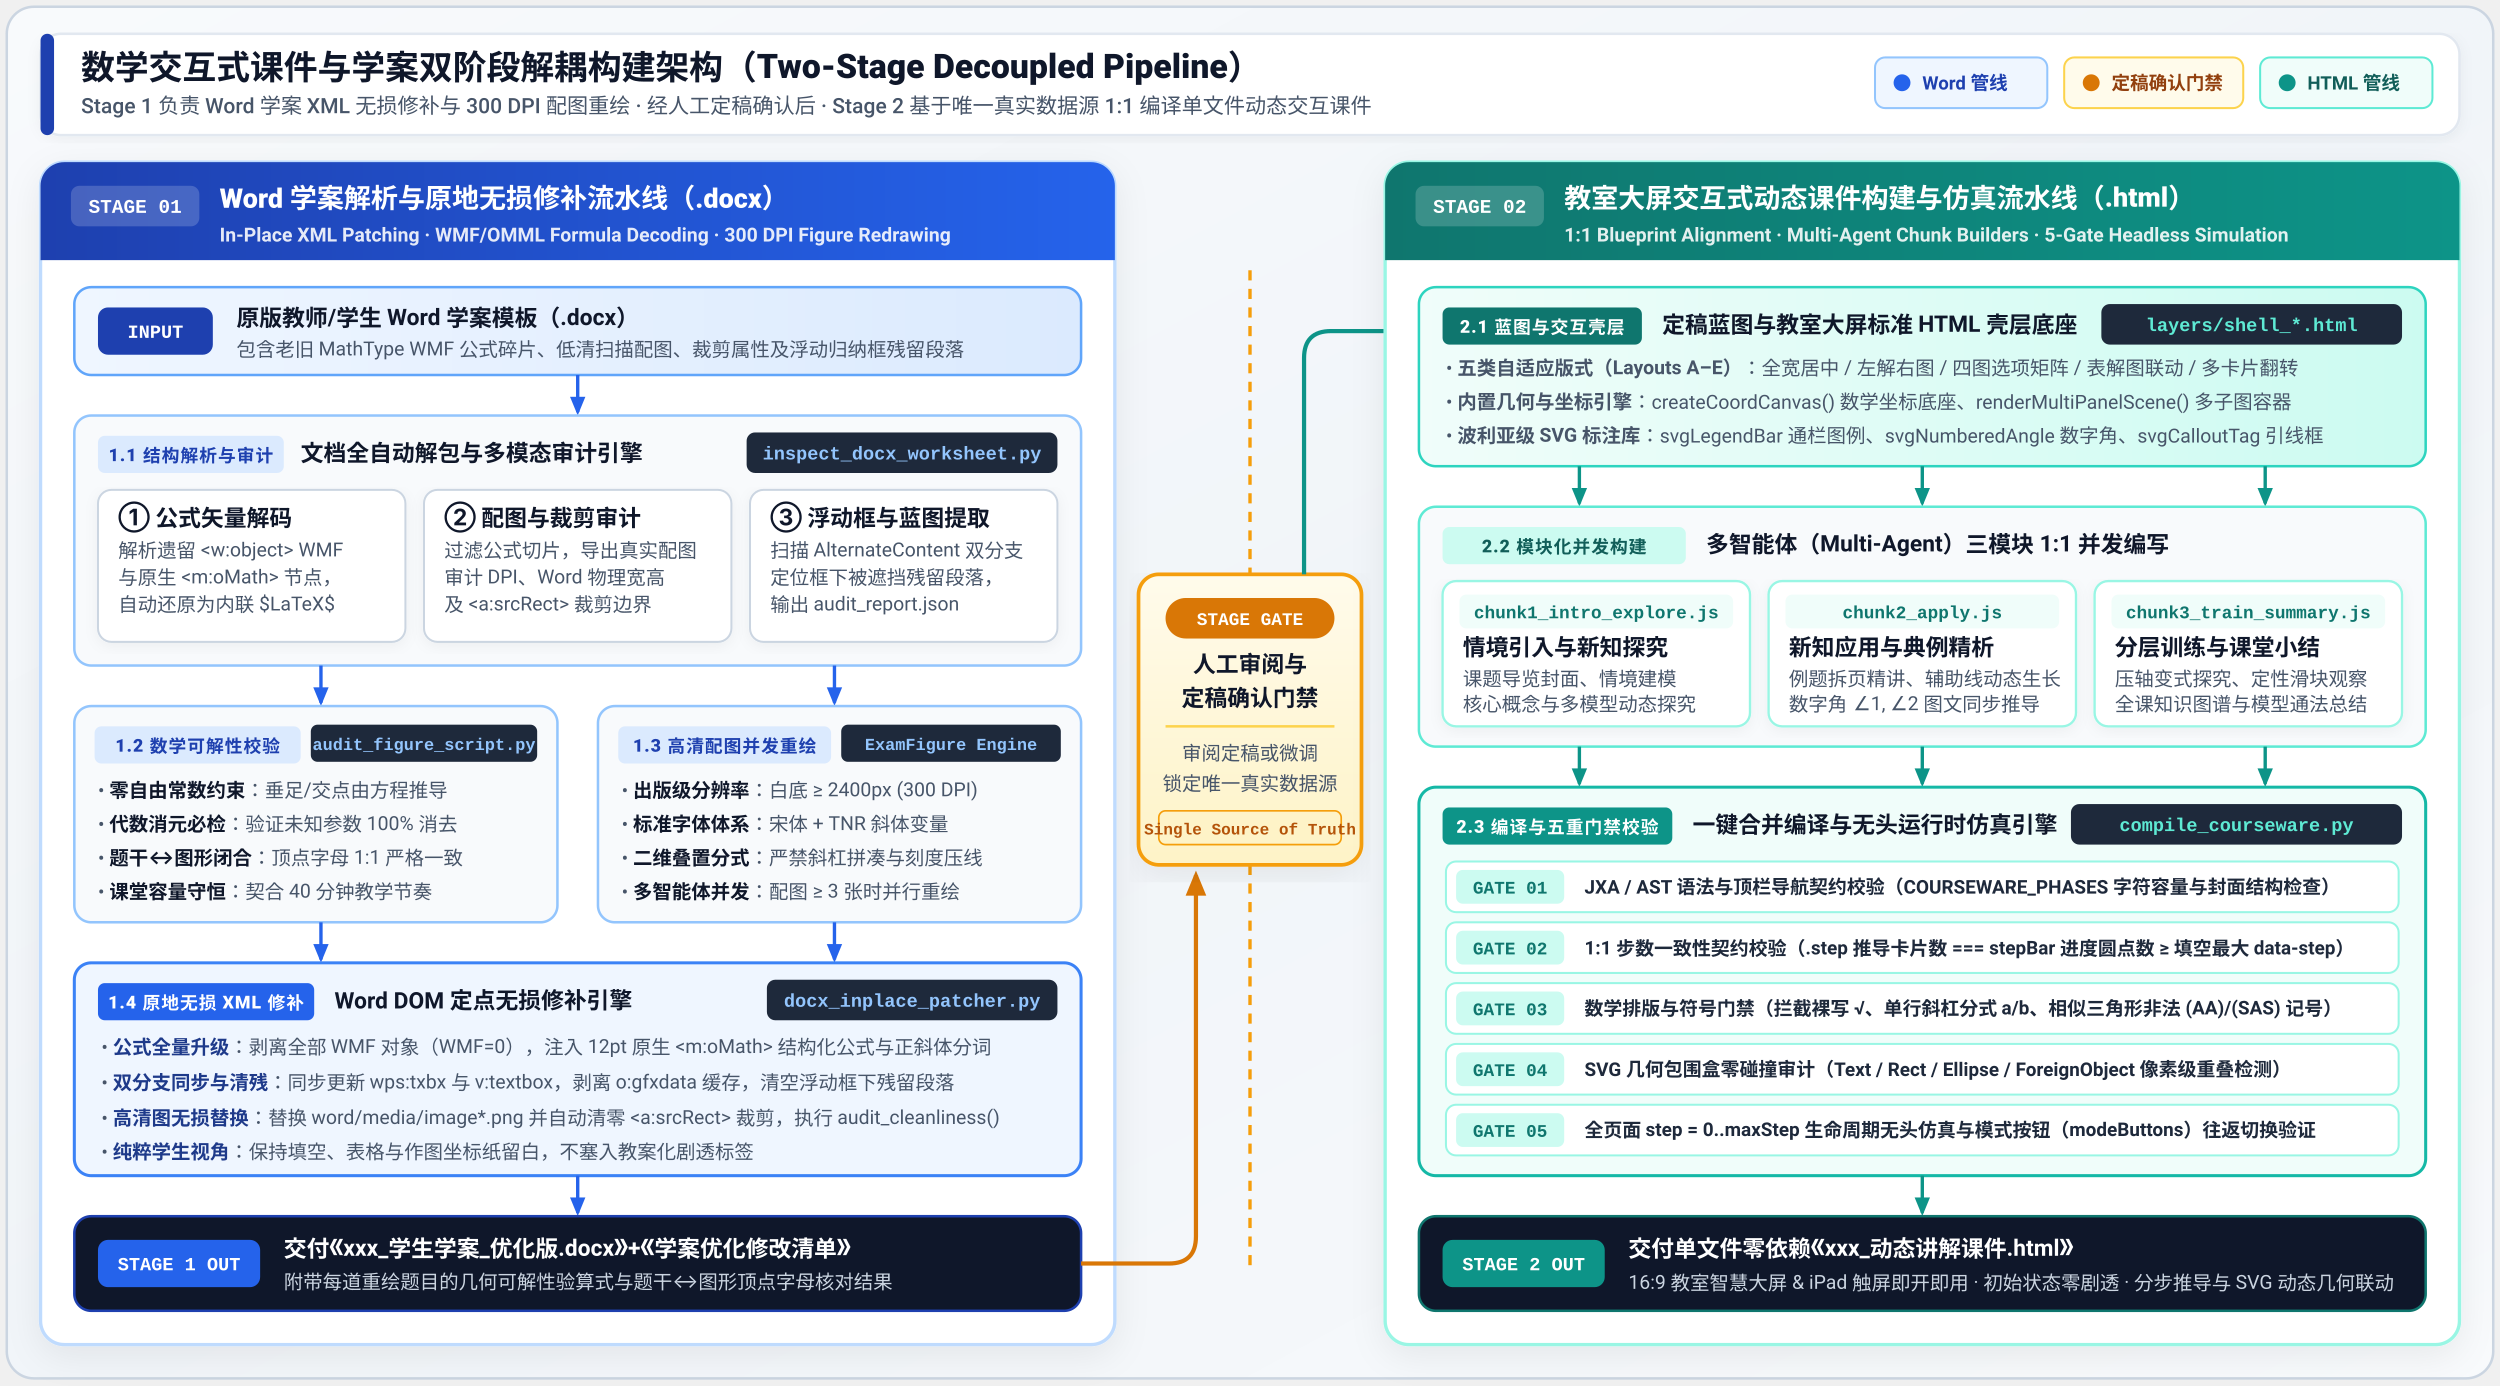
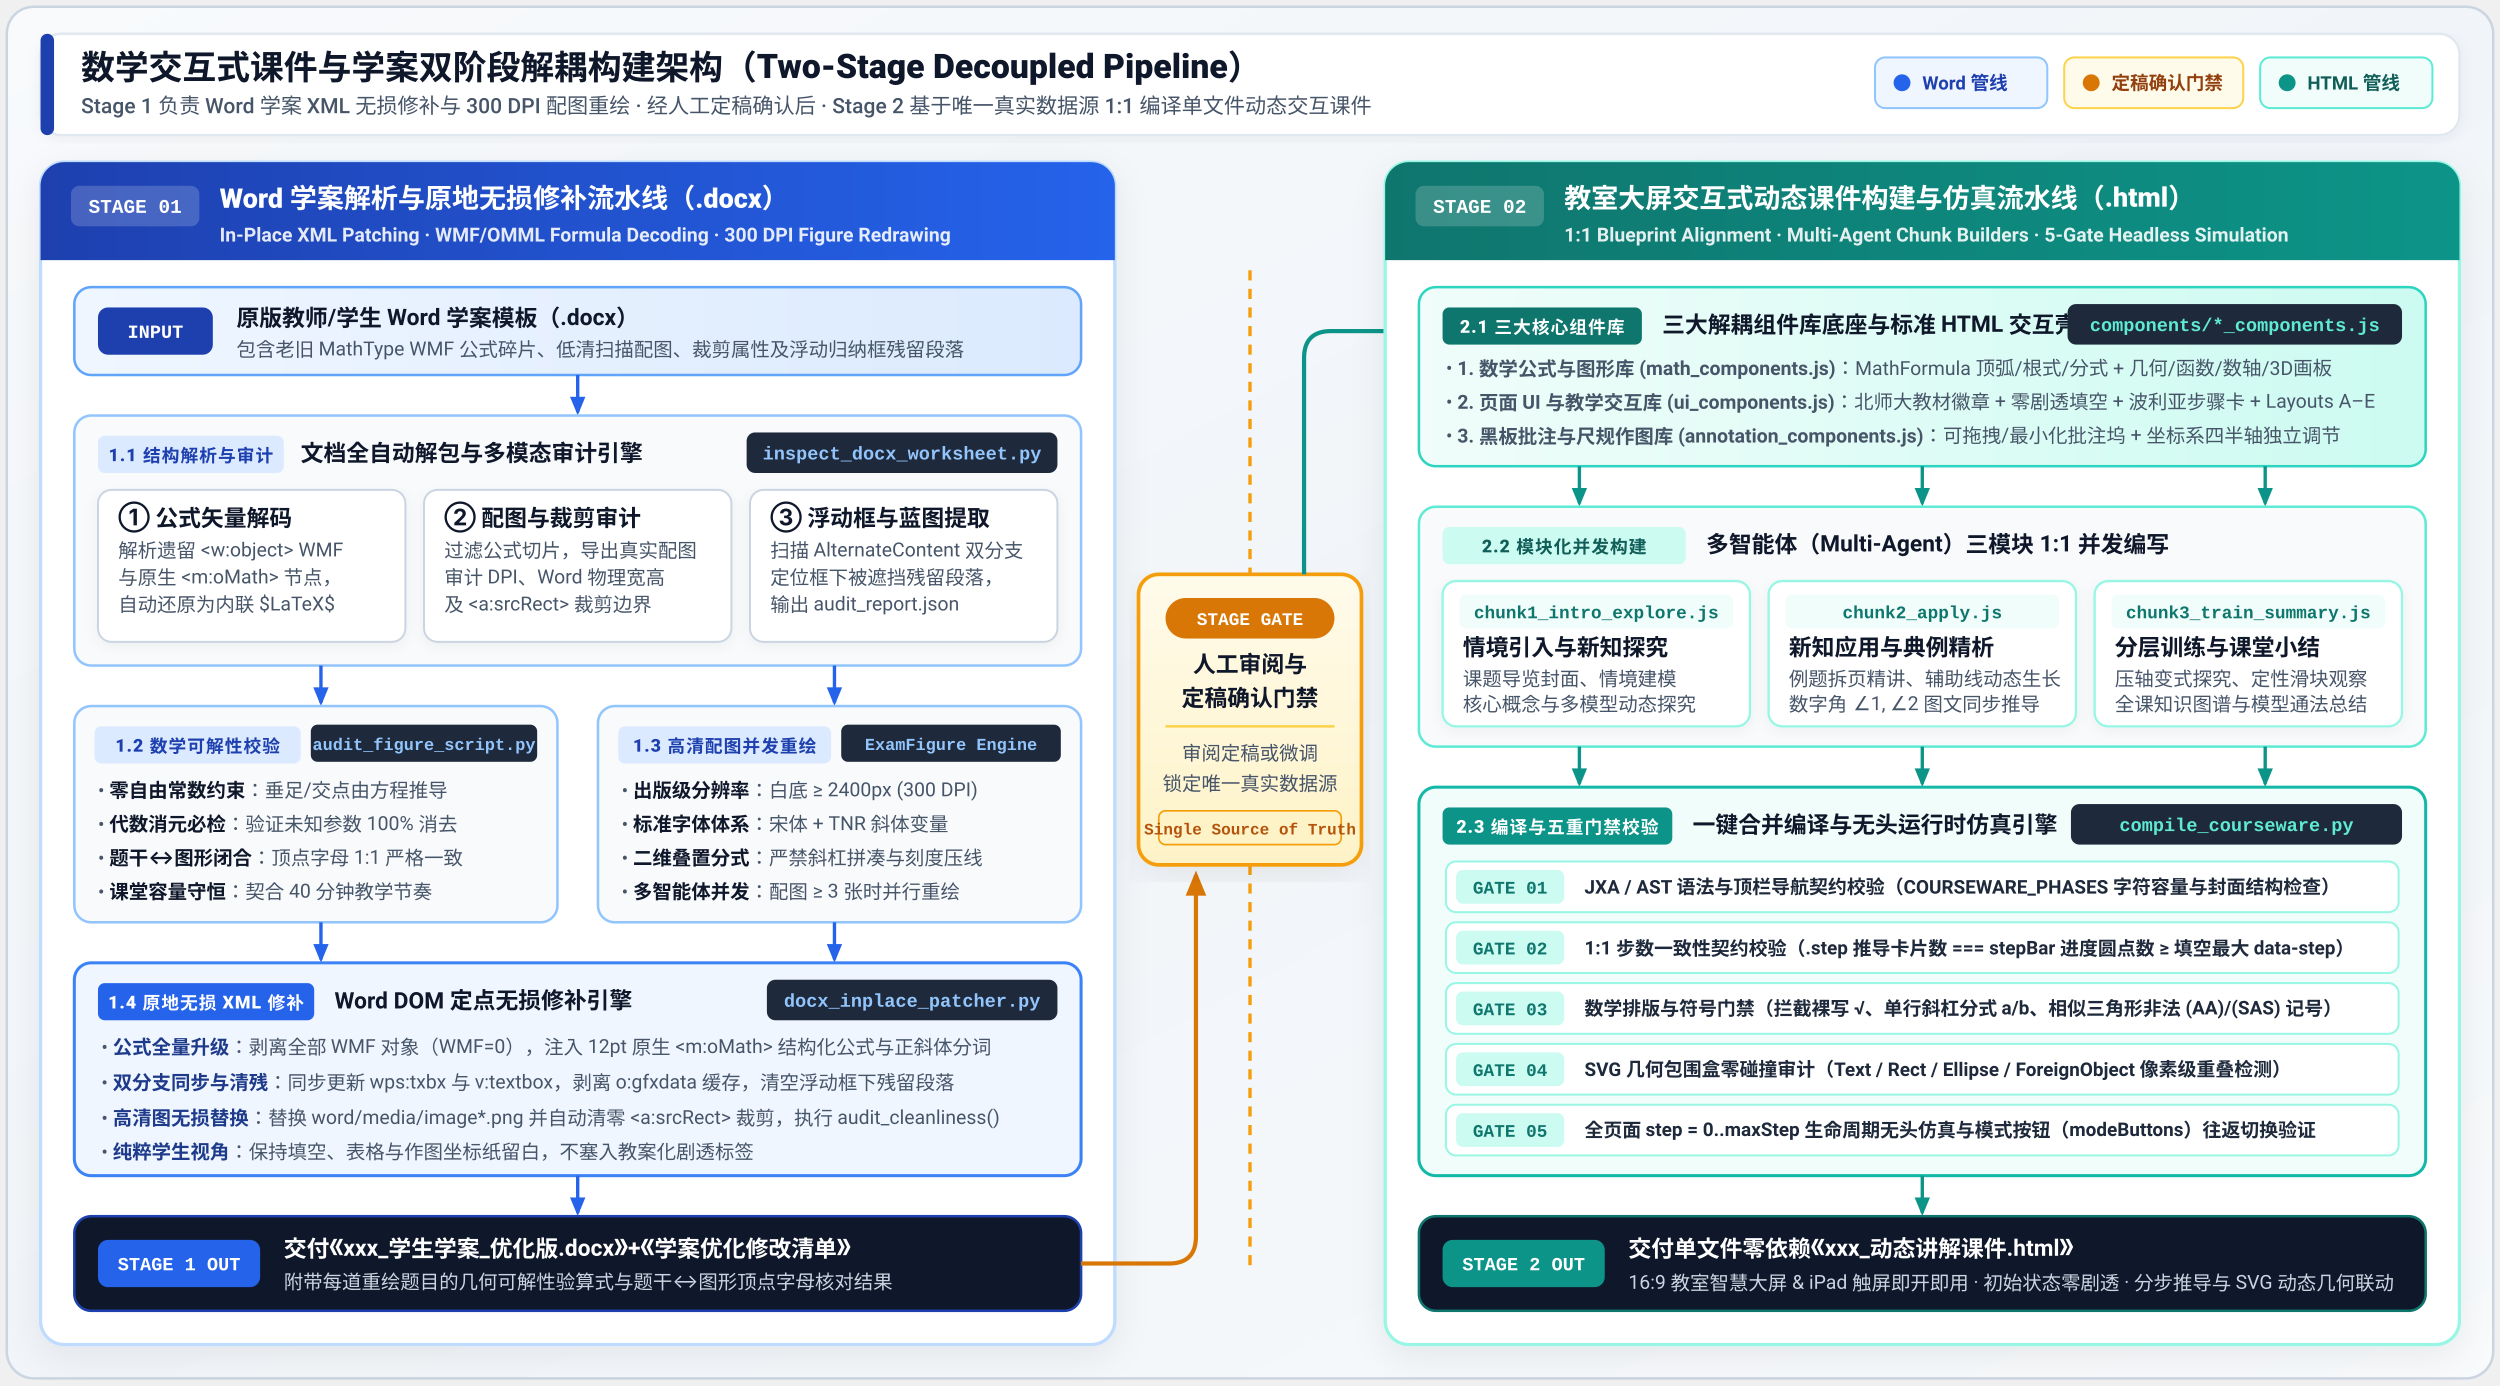
<svg xmlns="http://www.w3.org/2000/svg" viewBox="0 0 1480 820" width="100%" height="100%">
  <defs>
    <style>
      .font-sans { font-family: -apple-system, BlinkMacSystemFont, "PingFang SC", "Microsoft YaHei", "Segoe UI", Roboto, sans-serif; }
      .font-mono { font-family: "SFMono-Regular", Consolas, "Liberation Mono", Menlo, monospace; }
      .title-main { font-size: 20px; font-weight: 800; fill: #0f172a; }
      .title-sub { font-size: 12.5px; font-weight: 500; fill: #475569; }
      .stage-hdr { font-size: 16px; font-weight: 800; fill: #ffffff; }
      .stage-sub { font-size: 11.5px; font-weight: 600; fill: rgba(255,255,255,0.88); }
      .layer-tag { font-size: 10.5px; font-weight: 800; letter-spacing: 0.6px; }
      .card-title { font-size: 13.5px; font-weight: 700; fill: #0f172a; }
      .card-title-light { font-size: 13.5px; font-weight: 700; fill: #ffffff; }
      .card-desc { font-size: 11.5px; font-weight: 400; fill: #475569; }
      .card-desc-light { font-size: 11.5px; font-weight: 400; fill: #cbd5e1; }
      .code-pill { font-size: 11px; font-weight: 600; }
      .badge-txt { font-size: 11px; font-weight: 700; }
      .gate-item { font-size: 11.2px; font-weight: 600; fill: #1e293b; }
    </style>
    <filter id="shadow-lg" x="-4%" y="-4%" width="108%" height="110%">
      <feDropShadow dx="0" dy="6" stdDeviation="10" flood-color="#0f172a" flood-opacity="0.07" />
    </filter>
    <filter id="shadow-sm" x="-4%" y="-4%" width="108%" height="112%">
      <feDropShadow dx="0" dy="2" stdDeviation="4" flood-color="#0f172a" flood-opacity="0.05" />
    </filter>
    <linearGradient id="bg-grad" x1="0%" y1="0%" x2="100%" y2="100%">
      <stop offset="0%" stop-color="#f8fafc" />
      <stop offset="50%" stop-color="#f1f5f9" />
      <stop offset="100%" stop-color="#f8fafc" />
    </linearGradient>
    <linearGradient id="s1-hdr" x1="0%" y1="0%" x2="100%" y2="0%">
      <stop offset="0%" stop-color="#1e40af" />
      <stop offset="100%" stop-color="#2563eb" />
    </linearGradient>
    <linearGradient id="s2-hdr" x1="0%" y1="0%" x2="100%" y2="0%">
      <stop offset="0%" stop-color="#0f766e" />
      <stop offset="100%" stop-color="#0d9488" />
    </linearGradient>
    <linearGradient id="gate-grad" x1="0%" y1="0%" x2="0%" y2="100%">
      <stop offset="0%" stop-color="#fffbeb" />
      <stop offset="100%" stop-color="#fef3c7" />
    </linearGradient>
    <linearGradient id="io-blue" x1="0%" y1="0%" x2="100%" y2="0%">
      <stop offset="0%" stop-color="#eff6ff" />
      <stop offset="100%" stop-color="#dbeafe" />
    </linearGradient>
    <linearGradient id="io-teal" x1="0%" y1="0%" x2="100%" y2="0%">
      <stop offset="0%" stop-color="#f0fdfa" />
      <stop offset="100%" stop-color="#ccfbf1" />
    </linearGradient>
    <marker id="arr-blue" viewBox="0 0 10 10" refX="7" refY="5" markerWidth="6.5" markerHeight="6.5" orient="auto">
      <path d="M 0 1.5 L 8.5 5 L 0 8.5 z" fill="#2563eb" />
    </marker>
    <marker id="arr-teal" viewBox="0 0 10 10" refX="7" refY="5" markerWidth="6.5" markerHeight="6.5" orient="auto">
      <path d="M 0 1.5 L 8.5 5 L 0 8.5 z" fill="#0d9488" />
    </marker>
    <marker id="arr-amber" viewBox="0 0 10 10" refX="7" refY="5" markerWidth="7" markerHeight="7" orient="auto">
      <path d="M 0 1.5 L 8.5 5 L 0 8.5 z" fill="#d97706" />
    </marker>
  </defs>
  <rect x="4" y="4" width="1472" height="812" rx="16" fill="url(#bg-grad)" stroke="#cbd5e1" stroke-width="1.5" />
  <g class="font-sans">
    <rect x="24" y="20" width="1432" height="60" rx="12" fill="#ffffff" stroke="#e2e8f0" stroke-width="1.5" filter="url(#shadow-sm)" />
    <rect x="24" y="20" width="8" height="60" rx="4" fill="#1e40af" />
    <text x="48" y="47" class="title-main">数学交互式课件与学案双阶段解耦构建架构（Two-Stage Decoupled Pipeline）</text>
    <text x="48" y="67" class="title-sub">Stage 1 负责 Word 学案 XML 无损修补与 300 DPI 配图重绘 · 经人工定稿确认后 · Stage 2 基于唯一真实数据源 1:1 编译单文件动态交互课件</text>
    <rect x="1110" y="34" width="102" height="30" rx="6" fill="#eff6ff" stroke="#93c5fd" stroke-width="1.2" />
    <circle cx="1126" cy="49" r="5" fill="#2563eb" />
    <text x="1138" y="53" class="badge-txt" fill="#1e40af">Word 管线</text>
    <rect x="1222" y="34" width="106" height="30" rx="6" fill="#fffbeb" stroke="#fcd34d" stroke-width="1.2" />
    <circle cx="1238" cy="49" r="5" fill="#d97706" />
    <text x="1250" y="53" class="badge-txt" fill="#92400e">定稿确认门禁</text>
    <rect x="1338" y="34" width="102" height="30" rx="6" fill="#f0fdfa" stroke="#5eead4" stroke-width="1.2" />
    <circle cx="1354" cy="49" r="5" fill="#0d9488" />
    <text x="1366" y="53" class="badge-txt" fill="#115e59">HTML 管线</text>
  </g>
  <g class="font-sans">
    <rect x="24" y="96" width="636" height="700" rx="14" fill="#ffffff" stroke="#bfdbfe" stroke-width="2" filter="url(#shadow-lg)" />
    <path d="M 24 110 A 14 14 0 0 1 38 96 L 646 96 A 14 14 0 0 1 660 110 L 660 154 L 24 154 Z" fill="url(#s1-hdr)" />
    <rect x="42" y="110" width="76" height="24" rx="5" fill="rgba(255,255,255,0.18)" />
    <text x="80" y="126" text-anchor="middle" class="font-mono" font-size="11.5" font-weight="800" fill="#ffffff">STAGE 01</text>
    <text x="130" y="123" class="stage-hdr">Word 学案解析与原地无损修补流水线（.docx）</text>
    <text x="130" y="143" class="stage-sub">In-Place XML Patching · WMF/OMML Formula Decoding · 300 DPI Figure Redrawing</text>
    <rect x="44" y="170" width="596" height="52" rx="10" fill="url(#io-blue)" stroke="#60a5fa" stroke-width="1.5" />
    <rect x="58" y="182" width="68" height="28" rx="6" fill="#1e40af" />
    <text x="92" y="200" text-anchor="middle" class="font-mono" font-size="11" font-weight="700" fill="#ffffff">INPUT</text>
    <text x="140" y="193" class="card-title" fill="#1e3a8a">原版教师/学生 Word 学案模板（.docx）</text>
    <text x="140" y="211" class="card-desc" fill="#1e40af">包含老旧 MathType WMF 公式碎片、低清扫描配图、裁剪属性及浮动归纳框残留段落</text>
    <line x1="342" y1="222" x2="342" y2="244" stroke="#2563eb" stroke-width="2" marker-end="url(#arr-blue)" />
    <rect x="44" y="246" width="596" height="148" rx="10" fill="#f8fafc" stroke="#93c5fd" stroke-width="1.5" />
    <rect x="58" y="258" width="110" height="22" rx="4" fill="#dbeafe" />
    <text x="113" y="273" text-anchor="middle" class="layer-tag" fill="#1e40af">1.1 结构解析与审计</text>
    <text x="178" y="273" class="card-title">文档全自动解包与多模态审计引擎</text>
    <rect x="442" y="256" width="184" height="24" rx="5" fill="#1e293b" />
    <text x="534" y="272" text-anchor="middle" class="font-mono code-pill" fill="#93c5fd">inspect_docx_worksheet.py</text>
    <rect x="58" y="290" width="182" height="90" rx="8" fill="#ffffff" stroke="#cbd5e1" stroke-width="1.2" filter="url(#shadow-sm)" />
    <text x="70" y="311" class="card-title" font-size="12.5" fill="#1e3a8a">① 公式矢量解码</text>
    <text x="70" y="330" class="card-desc">解析遗留 &lt;w:object&gt; WMF</text>
    <text x="70" y="346" class="card-desc">与原生 &lt;m:oMath&gt; 节点，</text>
    <text x="70" y="362" class="card-desc">自动还原为内联 $LaTeX$</text>
    <rect x="251" y="290" width="182" height="90" rx="8" fill="#ffffff" stroke="#cbd5e1" stroke-width="1.2" filter="url(#shadow-sm)" />
    <text x="263" y="311" class="card-title" font-size="12.5" fill="#1e3a8a">② 配图与裁剪审计</text>
    <text x="263" y="330" class="card-desc">过滤公式切片，导出真实配图</text>
    <text x="263" y="346" class="card-desc">审计 DPI、Word 物理宽高</text>
    <text x="263" y="362" class="card-desc">及 &lt;a:srcRect&gt; 裁剪边界</text>
    <rect x="444" y="290" width="182" height="90" rx="8" fill="#ffffff" stroke="#cbd5e1" stroke-width="1.2" filter="url(#shadow-sm)" />
    <text x="456" y="311" class="card-title" font-size="12.5" fill="#1e3a8a">③ 浮动框与蓝图提取</text>
    <text x="456" y="330" class="card-desc">扫描 AlternateContent 双分支</text>
    <text x="456" y="346" class="card-desc">定位框下被遮挡残留段落，</text>
    <text x="456" y="362" class="card-desc">输出 audit_report.json</text>
    <line x1="190" y1="394" x2="190" y2="416" stroke="#2563eb" stroke-width="2" marker-end="url(#arr-blue)" />
    <line x1="494" y1="394" x2="494" y2="416" stroke="#2563eb" stroke-width="2" marker-end="url(#arr-blue)" />
    <rect x="44" y="418" width="286" height="128" rx="10" fill="#f8fafc" stroke="#93c5fd" stroke-width="1.5" />
    <rect x="56" y="430" width="122" height="22" rx="4" fill="#dbeafe" />
    <text x="117" y="445" text-anchor="middle" class="layer-tag" fill="#1e40af">1.2 数学可解性校验</text>
    <rect x="184" y="429" width="134" height="22" rx="4" fill="#1e293b" />
    <text x="251" y="444" text-anchor="middle" class="font-mono" font-size="10" font-weight="600" fill="#93c5fd">audit_figure_script.py</text>
    <text x="58" y="472" class="card-desc">• <tspan font-weight="700" fill="#0f172a">零自由常数约束</tspan>：垂足/交点由方程推导</text>
    <text x="58" y="492" class="card-desc">• <tspan font-weight="700" fill="#0f172a">代数消元必检</tspan>：验证未知参数 100% 消去</text>
    <text x="58" y="512" class="card-desc">• <tspan font-weight="700" fill="#0f172a">题干↔图形闭合</tspan>：顶点字母 1:1 严格一致</text>
    <text x="58" y="532" class="card-desc">• <tspan font-weight="700" fill="#0f172a">课堂容量守恒</tspan>：契合 40 分钟教学节奏</text>
    <rect x="354" y="418" width="286" height="128" rx="10" fill="#f8fafc" stroke="#93c5fd" stroke-width="1.5" />
    <rect x="366" y="430" width="126" height="22" rx="4" fill="#dbeafe" />
    <text x="429" y="445" text-anchor="middle" class="layer-tag" fill="#1e40af">1.3 高清配图并发重绘</text>
    <rect x="498" y="429" width="130" height="22" rx="4" fill="#1e293b" />
    <text x="563" y="444" text-anchor="middle" class="font-mono" font-size="10" font-weight="600" fill="#93c5fd">ExamFigure Engine</text>
    <text x="368" y="472" class="card-desc">• <tspan font-weight="700" fill="#0f172a">出版级分辨率</tspan>：白底 ≥ 2400px (300 DPI)</text>
    <text x="368" y="492" class="card-desc">• <tspan font-weight="700" fill="#0f172a">标准字体体系</tspan>：宋体 + TNR 斜体变量</text>
    <text x="368" y="512" class="card-desc">• <tspan font-weight="700" fill="#0f172a">二维叠置分式</tspan>：严禁斜杠拼凑与刻度压线</text>
    <text x="368" y="532" class="card-desc">• <tspan font-weight="700" fill="#0f172a">多智能体并发</tspan>：配图 ≥ 3 张时并行重绘</text>
    <line x1="190" y1="546" x2="190" y2="568" stroke="#2563eb" stroke-width="2" marker-end="url(#arr-blue)" />
    <line x1="494" y1="546" x2="494" y2="568" stroke="#2563eb" stroke-width="2" marker-end="url(#arr-blue)" />
    <rect x="44" y="570" width="596" height="126" rx="10" fill="#eff6ff" stroke="#3b82f6" stroke-width="1.8" />
    <rect x="58" y="582" width="128" height="22" rx="4" fill="#2563eb" />
    <text x="122" y="597" text-anchor="middle" class="layer-tag" fill="#ffffff">1.4 原地无损 XML 修补</text>
    <text x="198" y="597" class="card-title">Word DOM 定点无损修补引擎</text>
    <rect x="454" y="580" width="172" height="24" rx="5" fill="#1e293b" />
    <text x="540" y="596" text-anchor="middle" class="font-mono code-pill" fill="#93c5fd">docx_inplace_patcher.py</text>
    <text x="60" y="624" class="card-desc">• <tspan font-weight="700" fill="#1e3a8a">公式全量升级</tspan>：剥离全部 WMF 对象（WMF=0），注入 12pt 原生 &lt;m:oMath&gt; 结构化公式与正斜体分词</text>
    <text x="60" y="645" class="card-desc">• <tspan font-weight="700" fill="#1e3a8a">双分支同步与清残</tspan>：同步更新 wps:txbx 与 v:textbox，剥离 o:gfxdata 缓存，清空浮动框下残留段落</text>
    <text x="60" y="666" class="card-desc">• <tspan font-weight="700" fill="#1e3a8a">高清图无损替换</tspan>：替换 word/media/image*.png 并自动清零 &lt;a:srcRect&gt; 裁剪，执行 audit_cleanliness()</text>
    <text x="60" y="686" class="card-desc">• <tspan font-weight="700" fill="#1e3a8a">纯粹学生视角</tspan>：保持填空、表格与作图坐标纸留白，不塞入教案化剧透标签</text>
    <line x1="342" y1="696" x2="342" y2="718" stroke="#2563eb" stroke-width="2" marker-end="url(#arr-blue)" />
    <rect x="44" y="720" width="596" height="56" rx="10" fill="#0f172a" stroke="#1e40af" stroke-width="1.5" />
    <rect x="58" y="734" width="96" height="28" rx="6" fill="#2563eb" />
    <text x="106" y="752" text-anchor="middle" class="font-mono" font-size="11" font-weight="700" fill="#ffffff">STAGE 1 OUT</text>
    <text x="168" y="744" class="card-title-light">交付《xxx_学生学案_优化版.docx》+《学案优化修改清单》</text>
    <text x="168" y="763" class="card-desc-light">附带每道重绘题目的几何可解性验算式与题干↔图形顶点字母核对结果</text>
  </g>
  <g class="font-sans">
    <line x1="740" y1="160" x2="740" y2="750" stroke="#f59e0b" stroke-width="2" stroke-dasharray="6,5" />
    <path d="M 640 748 L 692 748 Q 708 748 708 732 L 708 518" fill="none" stroke="#d97706" stroke-width="2.5" marker-end="url(#arr-amber)" />
    <rect x="674" y="340" width="132" height="172" rx="12" fill="url(#gate-grad)" stroke="#f59e0b" stroke-width="2.2" filter="url(#shadow-lg)" />
    <rect x="690" y="354" width="100" height="24" rx="12" fill="#d97706" />
    <text x="740" y="370" text-anchor="middle" class="font-mono" font-size="10.5" font-weight="800" fill="#ffffff">STAGE GATE</text>
    <text x="740" y="398" text-anchor="middle" class="card-title" font-size="14" fill="#78350f">人工审阅与</text>
    <text x="740" y="418" text-anchor="middle" class="card-title" font-size="14" fill="#78350f">定稿确认门禁</text>
    <line x1="690" y1="430" x2="790" y2="430" stroke="#fcd34d" stroke-width="1.5" />
    <text x="740" y="450" text-anchor="middle" class="card-desc" font-size="11" fill="#92400e">审阅定稿或微调</text>
    <text x="740" y="468" text-anchor="middle" class="card-desc" font-size="11" fill="#92400e">锁定唯一真实数据源</text>
    <rect x="686" y="480" width="108" height="20" rx="4" fill="#fef3c7" stroke="#f59e0b" stroke-width="1" />
    <text x="740" y="494" text-anchor="middle" class="font-mono" font-size="9.5" font-weight="700" fill="#b45309">Single Source of Truth</text>
    <path d="M 772 340 L 772 212 Q 772 196 788 196 L 834 196" fill="none" stroke="#0d9488" stroke-width="2.5" marker-end="url(#arr-teal)" />
  </g>
  <g class="font-sans">
    <rect x="820" y="96" width="636" height="700" rx="14" fill="#ffffff" stroke="#99f6e4" stroke-width="2" filter="url(#shadow-lg)" />
    <path d="M 820 110 A 14 14 0 0 1 834 96 L 1442 96 A 14 14 0 0 1 1456 110 L 1456 154 L 820 154 Z" fill="url(#s2-hdr)" />
    <rect x="838" y="110" width="76" height="24" rx="5" fill="rgba(255,255,255,0.18)" />
    <text x="876" y="126" text-anchor="middle" class="font-mono" font-size="11.5" font-weight="800" fill="#ffffff">STAGE 02</text>
    <text x="926" y="123" class="stage-hdr">教室大屏交互式动态课件构建与仿真流水线（.html）</text>
    <text x="926" y="143" class="stage-sub">1:1 Blueprint Alignment · Multi-Agent Chunk Builders · 5-Gate Headless Simulation</text>
    <rect x="840" y="170" width="596" height="106" rx="10" fill="url(#io-teal)" stroke="#2dd4bf" stroke-width="1.5" />
    <rect x="854" y="182" width="118" height="22" rx="4" fill="#0f766e" />
-     <text x="913" y="197" text-anchor="middle" class="layer-tag" fill="#ffffff">2.1 蓝图与交互壳层</text>
-     <text x="984" y="197" class="card-title">定稿蓝图与教室大屏标准 HTML 壳层底座</text>
-     <rect x="1244" y="180" width="178" height="24" rx="5" fill="#1e293b" />
-     <text x="1333" y="196" text-anchor="middle" class="font-mono code-pill" fill="#5eead4">layers/shell_*.html</text>
-     <text x="856" y="222" class="card-desc" fill="#115e59">• <tspan font-weight="700">五类自适应版式（Layouts A–E）</tspan>：全宽居中 / 左解右图 / 四图选项矩阵 / 表解图联动 / 多卡片翻转</text>
-     <text x="856" y="242" class="card-desc" fill="#115e59">• <tspan font-weight="700">内置几何与坐标引擎</tspan>：createCoordCanvas() 数学坐标底座、renderMultiPanelScene() 多子图容器</text>
-     <text x="856" y="262" class="card-desc" fill="#115e59">• <tspan font-weight="700">波利亚级 SVG 标注库</tspan>：svgLegendBar 通栏图例、svgNumberedAngle 数字角、svgCalloutTag 引线框</text>
+     <text x="913" y="197" text-anchor="middle" class="layer-tag" fill="#ffffff">2.1 三大核心组件库</text>
+     <text x="984" y="197" class="card-title">三大解耦组件库底座与标准 HTML 交互壳层</text>
+     <rect x="1224" y="180" width="198" height="24" rx="5" fill="#1e293b" />
+     <text x="1323" y="196" text-anchor="middle" class="font-mono code-pill" fill="#5eead4">components/*_components.js</text>
+     <text x="856" y="222" class="card-desc" fill="#115e59">• <tspan font-weight="700">1. 数学公式与图形库 (math_components.js)</tspan>：MathFormula 顶弧/根式/分式 + 几何/函数/数轴/3D画板</text>
+     <text x="856" y="242" class="card-desc" fill="#115e59">• <tspan font-weight="700">2. 页面 UI 与教学交互库 (ui_components.js)</tspan>：北师大教材徽章 + 零剧透填空 + 波利亚步骤卡 + Layouts A–E</text>
+     <text x="856" y="262" class="card-desc" fill="#115e59">• <tspan font-weight="700">3. 黑板批注与尺规作图库 (annotation_components.js)</tspan>：可拖拽/最小化批注坞 + 坐标系四半轴独立调节</text>
    <line x1="935" y1="276" x2="935" y2="298" stroke="#0d9488" stroke-width="2" marker-end="url(#arr-teal)" />
    <line x1="1138" y1="276" x2="1138" y2="298" stroke="#0d9488" stroke-width="2" marker-end="url(#arr-teal)" />
    <line x1="1341" y1="276" x2="1341" y2="298" stroke="#0d9488" stroke-width="2" marker-end="url(#arr-teal)" />
    <rect x="840" y="300" width="596" height="142" rx="10" fill="#f8fafc" stroke="#5eead4" stroke-width="1.5" />
    <rect x="854" y="312" width="144" height="22" rx="4" fill="#ccfbf1" />
    <text x="926" y="327" text-anchor="middle" class="layer-tag" fill="#115e59">2.2 模块化并发构建</text>
    <text x="1010" y="327" class="card-title">多智能体（Multi-Agent）三模块 1:1 并发编写</text>
    <rect x="854" y="344" width="182" height="86" rx="8" fill="#ffffff" stroke="#99f6e4" stroke-width="1.4" filter="url(#shadow-sm)" />
    <rect x="864" y="352" width="162" height="20" rx="4" fill="#f0fdfa" />
    <text x="945" y="366" text-anchor="middle" class="font-mono" font-size="10.5" font-weight="700" fill="#0f766e">chunk1_intro_explore.js</text>
    <text x="866" y="388" class="card-title" font-size="12.5" fill="#134e4a">情境引入与新知探究</text>
    <text x="866" y="406" class="card-desc">课题导览封面、情境建模</text>
    <text x="866" y="421" class="card-desc">核心概念与多模型动态探究</text>
    <rect x="1047" y="344" width="182" height="86" rx="8" fill="#ffffff" stroke="#99f6e4" stroke-width="1.4" filter="url(#shadow-sm)" />
    <rect x="1057" y="352" width="162" height="20" rx="4" fill="#f0fdfa" />
    <text x="1138" y="366" text-anchor="middle" class="font-mono" font-size="10.5" font-weight="700" fill="#0f766e">chunk2_apply.js</text>
    <text x="1059" y="388" class="card-title" font-size="12.5" fill="#134e4a">新知应用与典例精析</text>
    <text x="1059" y="406" class="card-desc">例题拆页精讲、辅助线动态生长</text>
    <text x="1059" y="421" class="card-desc">数字角 ∠1, ∠2 图文同步推导</text>
    <rect x="1240" y="344" width="182" height="86" rx="8" fill="#ffffff" stroke="#99f6e4" stroke-width="1.4" filter="url(#shadow-sm)" />
    <rect x="1250" y="352" width="162" height="20" rx="4" fill="#f0fdfa" />
    <text x="1331" y="366" text-anchor="middle" class="font-mono" font-size="10.5" font-weight="700" fill="#0f766e">chunk3_train_summary.js</text>
    <text x="1252" y="388" class="card-title" font-size="12.5" fill="#134e4a">分层训练与课堂小结</text>
    <text x="1252" y="406" class="card-desc">压轴变式探究、定性滑块观察</text>
    <text x="1252" y="421" class="card-desc">全课知识图谱与模型通法总结</text>
    <line x1="935" y1="442" x2="935" y2="464" stroke="#0d9488" stroke-width="2" marker-end="url(#arr-teal)" />
    <line x1="1138" y1="442" x2="1138" y2="464" stroke="#0d9488" stroke-width="2" marker-end="url(#arr-teal)" />
    <line x1="1341" y1="442" x2="1341" y2="464" stroke="#0d9488" stroke-width="2" marker-end="url(#arr-teal)" />
    <rect x="840" y="466" width="596" height="230" rx="10" fill="#f0fdfa" stroke="#14b8a6" stroke-width="1.8" />
    <rect x="854" y="478" width="136" height="22" rx="4" fill="#0d9488" />
    <text x="922" y="493" text-anchor="middle" class="layer-tag" fill="#ffffff">2.3 编译与五重门禁校验</text>
    <text x="1002" y="493" class="card-title" fill="#134e4a">一键合并编译与无头运行时仿真引擎</text>
    <rect x="1226" y="476" width="196" height="24" rx="5" fill="#1e293b" />
    <text x="1324" y="492" text-anchor="middle" class="font-mono code-pill" fill="#5eead4">compile_courseware.py</text>
    <rect x="856" y="510" width="564" height="30" rx="6" fill="#ffffff" stroke="#99f6e4" stroke-width="1.2" />
    <rect x="862" y="515" width="64" height="20" rx="4" fill="#ccfbf1" />
    <text x="894" y="529" text-anchor="middle" class="font-mono" font-size="10.5" font-weight="800" fill="#0f766e">GATE 01</text>
    <text x="938" y="529" class="gate-item">JXA / AST 语法与顶栏导航契约校验（COURSEWARE_PHASES 字符容量与封面结构检查）</text>
    <rect x="856" y="546" width="564" height="30" rx="6" fill="#ffffff" stroke="#99f6e4" stroke-width="1.2" />
    <rect x="862" y="551" width="64" height="20" rx="4" fill="#ccfbf1" />
    <text x="894" y="565" text-anchor="middle" class="font-mono" font-size="10.5" font-weight="800" fill="#0f766e">GATE 02</text>
    <text x="938" y="565" class="gate-item">1:1 步数一致性契约校验（.step 推导卡片数 === stepBar 进度圆点数 ≥ 填空最大 data-step）</text>
    <rect x="856" y="582" width="564" height="30" rx="6" fill="#ffffff" stroke="#99f6e4" stroke-width="1.2" />
    <rect x="862" y="587" width="64" height="20" rx="4" fill="#ccfbf1" />
    <text x="894" y="601" text-anchor="middle" class="font-mono" font-size="10.5" font-weight="800" fill="#0f766e">GATE 03</text>
    <text x="938" y="601" class="gate-item">数学排版与符号门禁（拦截裸写 √、单行斜杠分式 a/b、相似三角形非法 (AA)/(SAS) 记号）</text>
    <rect x="856" y="618" width="564" height="30" rx="6" fill="#ffffff" stroke="#99f6e4" stroke-width="1.2" />
    <rect x="862" y="623" width="64" height="20" rx="4" fill="#ccfbf1" />
    <text x="894" y="637" text-anchor="middle" class="font-mono" font-size="10.5" font-weight="800" fill="#0f766e">GATE 04</text>
    <text x="938" y="637" class="gate-item">SVG 几何包围盒零碰撞审计（Text / Rect / Ellipse / ForeignObject 像素级重叠检测）</text>
    <rect x="856" y="654" width="564" height="30" rx="6" fill="#ffffff" stroke="#99f6e4" stroke-width="1.2" />
    <rect x="862" y="659" width="64" height="20" rx="4" fill="#ccfbf1" />
    <text x="894" y="673" text-anchor="middle" class="font-mono" font-size="10.5" font-weight="800" fill="#0f766e">GATE 05</text>
    <text x="938" y="673" class="gate-item">全页面 step = 0..maxStep 生命周期无头仿真与模式按钮（modeButtons）往返切换验证</text>
    <line x1="1138" y1="696" x2="1138" y2="718" stroke="#0d9488" stroke-width="2" marker-end="url(#arr-teal)" />
    <rect x="840" y="720" width="596" height="56" rx="10" fill="#0f172a" stroke="#0f766e" stroke-width="1.5" />
    <rect x="854" y="734" width="96" height="28" rx="6" fill="#0d9488" />
    <text x="902" y="752" text-anchor="middle" class="font-mono" font-size="11" font-weight="700" fill="#ffffff">STAGE 2 OUT</text>
    <text x="964" y="744" class="card-title-light">交付单文件零依赖《xxx_动态讲解课件.html》</text>
    <text x="964" y="763" class="card-desc-light">16:9 教室智慧大屏 &amp; iPad 触屏即开即用 · 初始状态零剧透 · 分步推导与 SVG 动态几何联动</text>
  </g>
</svg>
